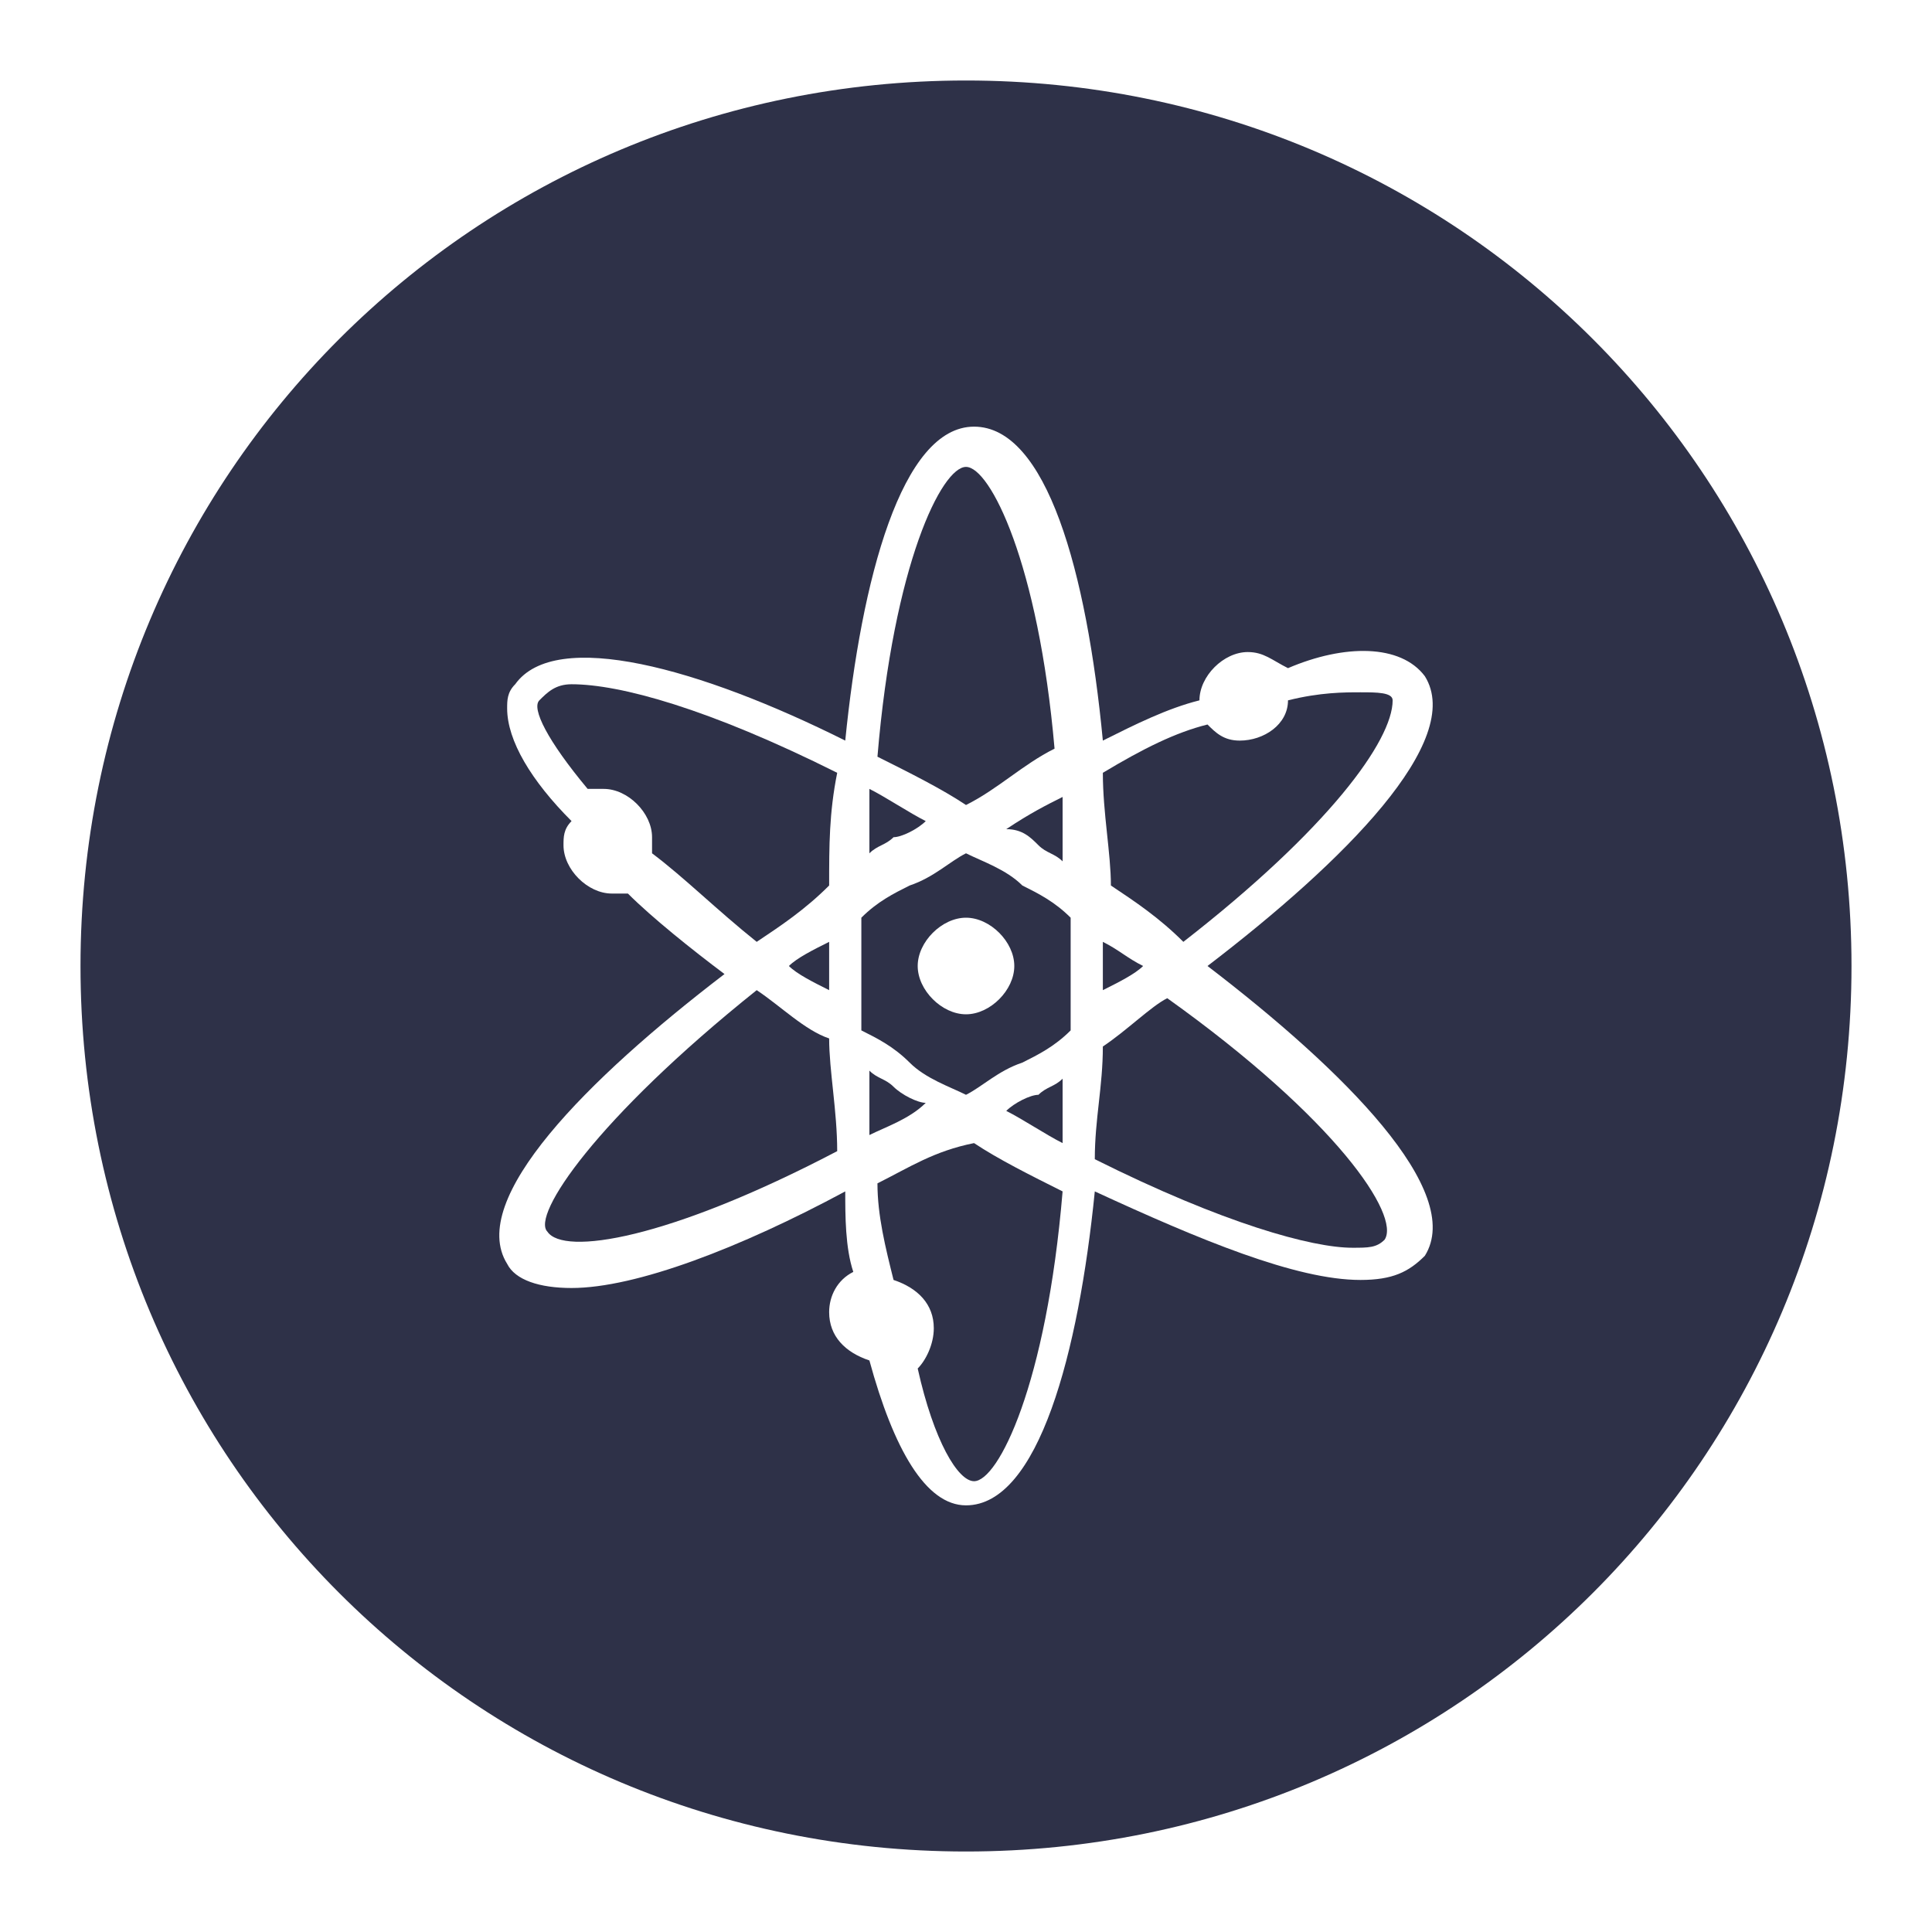
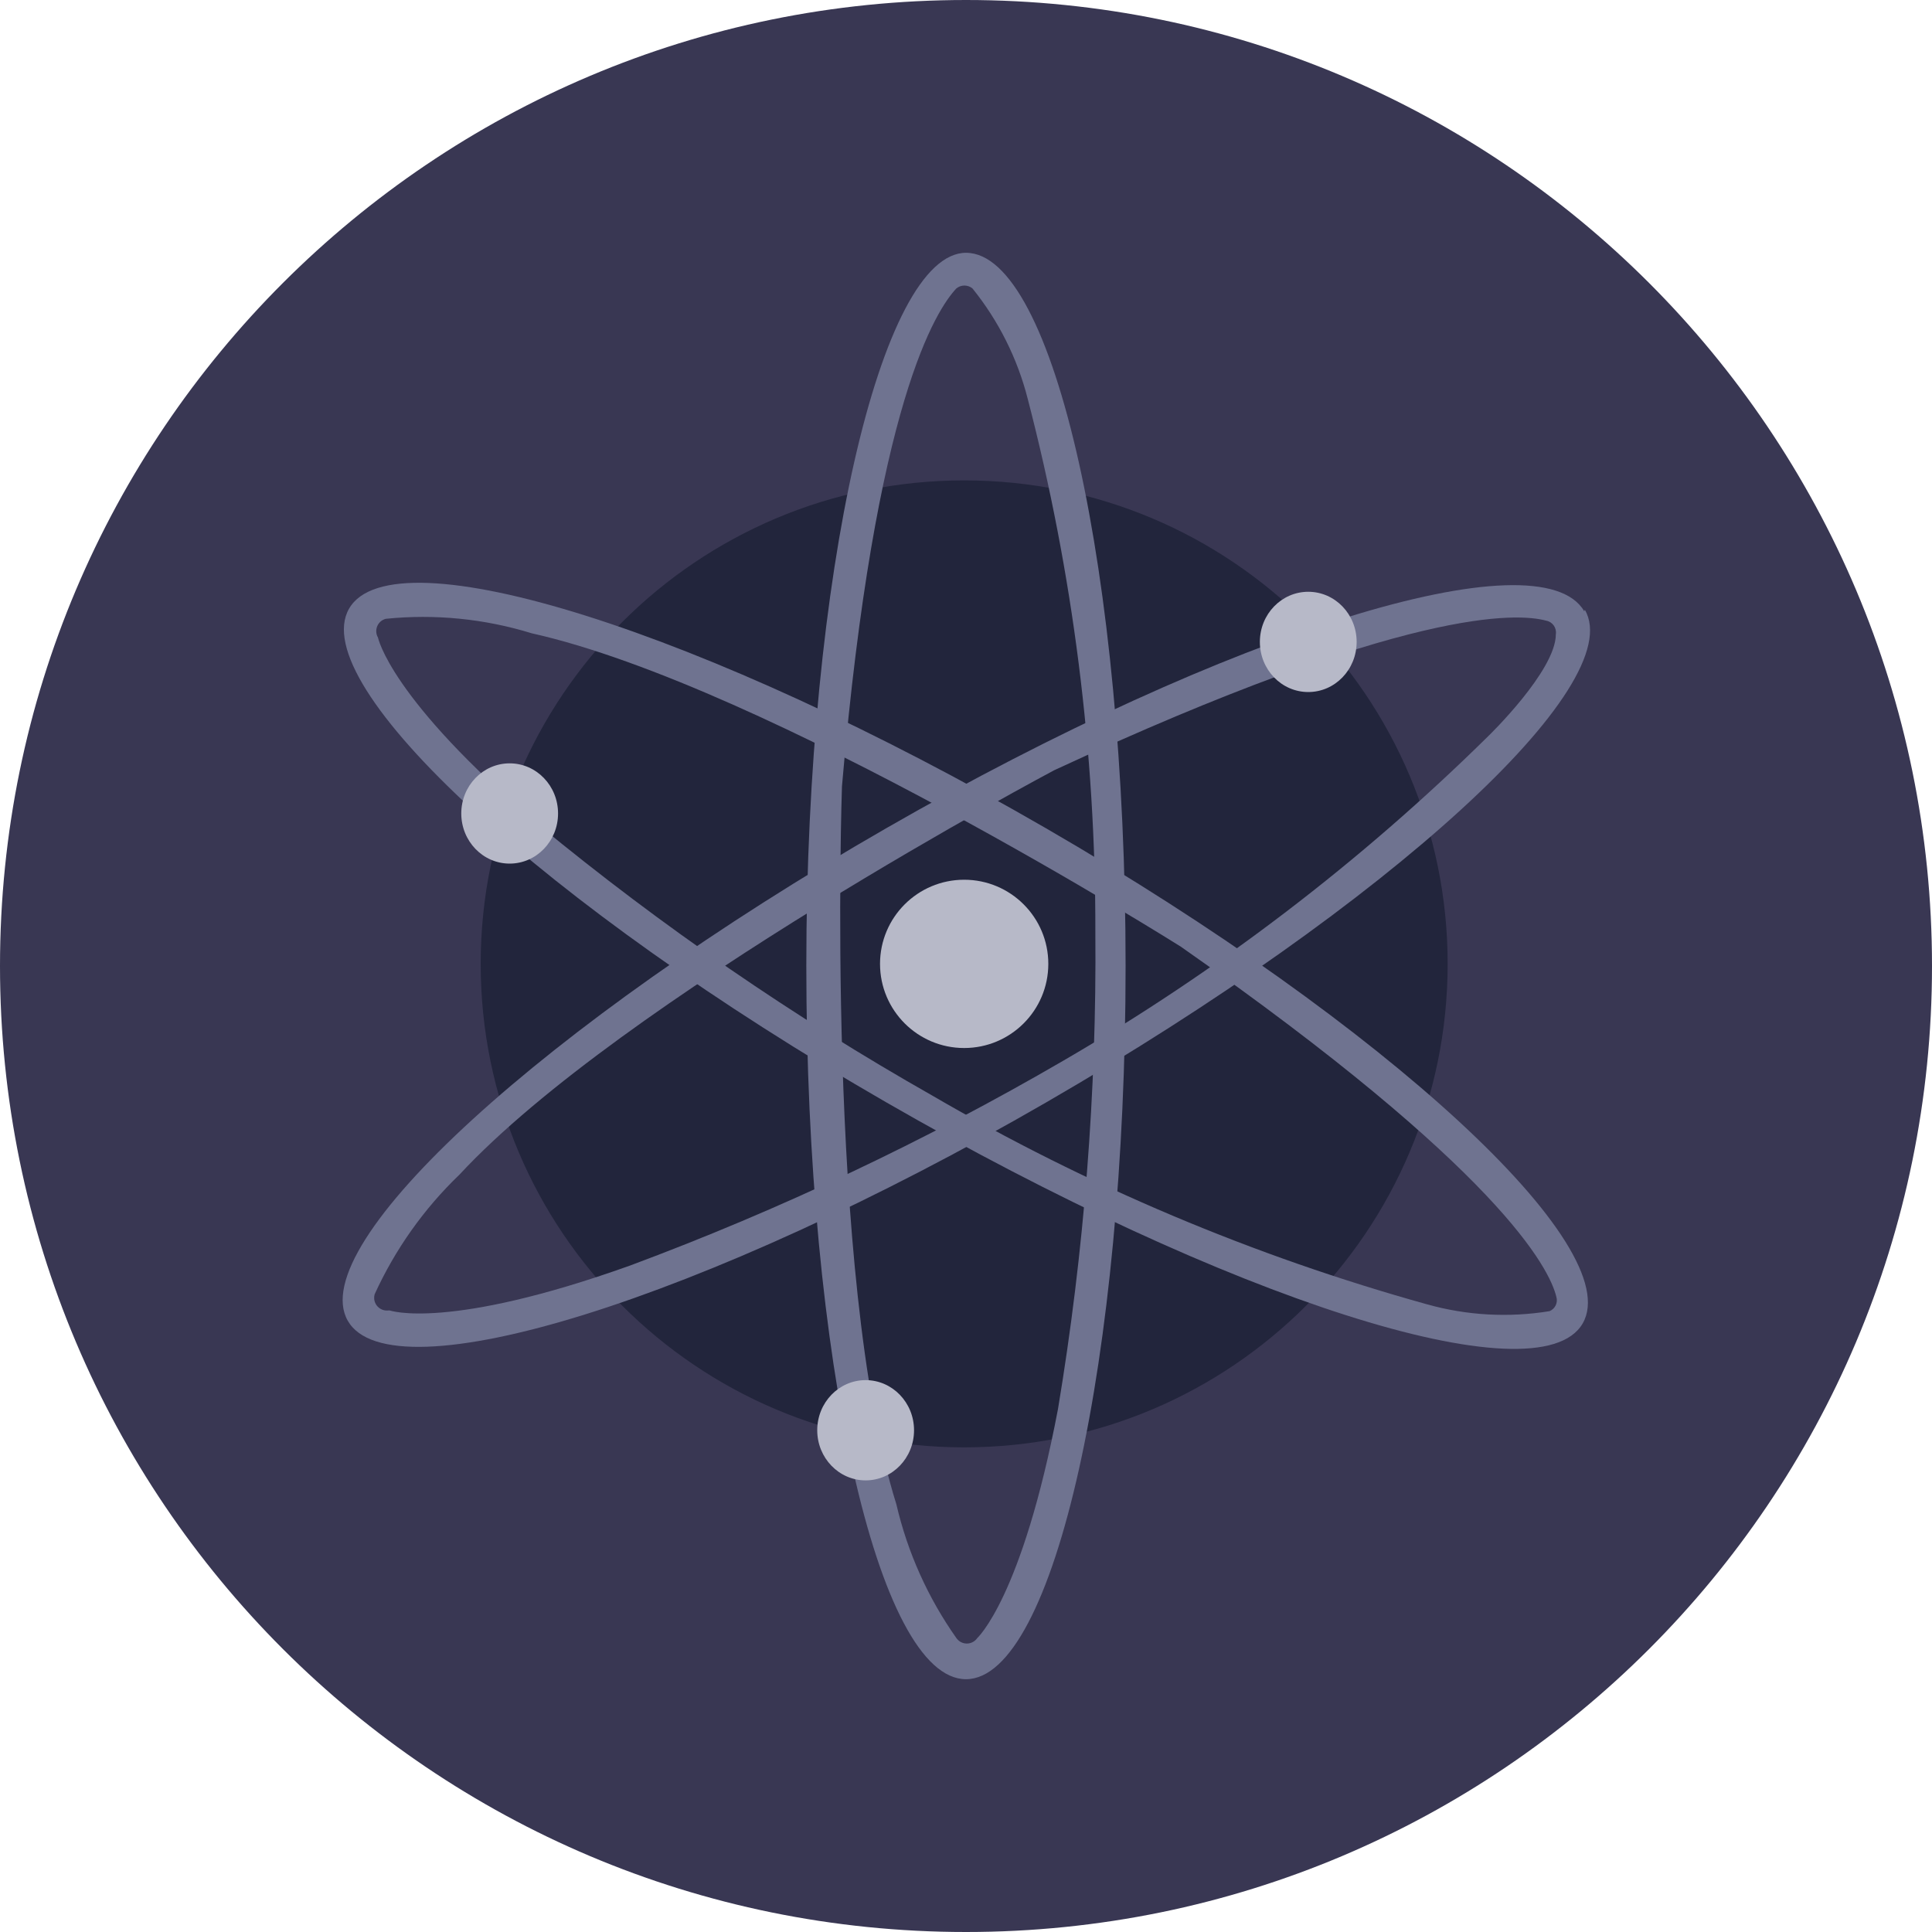
- <svg xmlns="http://www.w3.org/2000/svg" width="96" height="96" xml:space="preserve" overflow="hidden">
-   <g transform="translate(-643 -461)">
-     <path d="M689 501.8C688.2 501.4 687 500.6 686.2 500.2L686.2 503.4C686.6 503 687 503 687.4 502.6 687.8 502.6 688.6 502.2 689 501.8Z" fill="#2E3148" />
-     <path d="M695.4 498.2C694.6 489 692.2 484.2 691 484.2 689.8 484.2 687.4 489 686.6 498.6 688.2 499.4 689.8 500.2 691 501 692.6 500.2 693.8 499 695.4 498.2Z" fill="#2E3148" />
-     <path d="M694.6 503C695 503.4 695.4 503.4 695.8 503.8 695.8 502.6 695.8 501.4 695.8 500.6 695 501 694.2 501.4 693 502.2 693.8 502.2 694.2 502.6 694.6 503Z" fill="#2E3148" />
-     <path d="M686.6 519.8C686.6 521.4 687 523 687.4 524.6 688.6 525 689.4 525.8 689.4 527 689.4 527.8 689 528.6 688.6 529 689.4 532.6 690.6 534.6 691.4 534.6 692.6 534.6 695 529.8 695.8 520.2 694.2 519.4 692.6 518.6 691.4 517.8 689.4 518.2 688.2 519 686.6 519.8Z" fill="#2E3148" />
-     <path d="M687.4 515C687 514.6 686.6 514.6 686.2 514.2L686.2 517.4C687 517 688.2 516.6 689 515.8 688.6 515.8 687.8 515.4 687.4 515Z" fill="#2E3148" />
-     <path d="M680.6 510.2C672.6 516.6 669.4 521.4 670.2 522.2 671 523.4 676.2 522.6 684.6 518.2 684.6 516.2 684.2 514.2 684.2 512.6 683 512.2 681.8 511 680.6 510.2Z" fill="#2E3148" />
-     <path d="M682.2 509C682.6 509.4 683.4 509.8 684.2 510.2 684.2 509.8 684.2 509.4 684.2 509 684.2 508.6 684.2 508.2 684.2 507.8 683.4 508.2 682.6 508.6 682.2 509Z" fill="#2E3148" />
-     <path d="M669.8 495.8C669.4 496.2 670.2 497.8 672.2 500.2L673 500.2C674.2 500.2 675.4 501.4 675.4 502.6L675.4 503.4C677 504.6 678.6 506.2 680.6 507.8 681.8 507 683 506.2 684.2 505 684.2 503 684.2 501.4 684.6 499.4 678.2 496.2 673.8 495 671.4 495 670.6 495 670.2 495.4 669.8 495.8Z" fill="#2E3148" />
-     <path d="M693.8 505C693 504.2 691.8 503.8 691 503.4 690.2 503.8 689.4 504.6 688.2 505 687.4 505.4 686.6 505.8 685.8 506.6L685.8 509.4C685.8 509.4 685.8 511.4 685.8 512.2 686.6 512.6 687.4 513 688.2 513.8 689 514.6 690.2 515 691 515.4 691.8 515 692.6 514.2 693.8 513.8 694.6 513.4 695.4 513 696.2 512.2 696.2 511.4 696.2 510.2 696.2 509.4 696.2 508.6 696.2 507.4 696.2 506.6 695.4 505.8 694.6 505.4 693.8 505ZM691 511.4C689.8 511.4 688.6 510.2 688.6 509 688.6 507.8 689.8 506.6 691 506.6 692.2 506.6 693.4 507.8 693.4 509 693.4 510.2 692.2 511.4 691 511.4Z" fill="#2E3148" />
-     <path d="M697.8 513C697.8 515 697.4 516.6 697.4 518.6 703.8 521.8 708.2 523 710.2 523 711 523 711.4 523 711.8 522.6 712.6 521.4 709.4 516.6 701 510.6 700.2 511 699 512.2 697.8 513Z" fill="#2E3148" />
-     <path d="M699.8 509C699 508.6 698.6 508.2 697.8 507.8L697.8 509C697.8 509 697.8 509.8 697.8 510.2 698.6 509.8 699.4 509.4 699.8 509Z" fill="#2E3148" />
-     <path d="M693 516.2C693.8 516.6 695 517.4 695.8 517.8 695.8 516.6 695.8 515.8 695.8 514.6 695.4 515 695 515 694.6 515.4 694.2 515.4 693.4 515.8 693 516.2Z" fill="#2E3148" />
-     <path d="M712.2 495.8C712.2 495.4 711.4 495.4 710.6 495.4 709.8 495.4 708.6 495.4 707 495.8 707 497 705.8 497.8 704.6 497.8 703.8 497.8 703.4 497.4 703 497 701.4 497.4 699.8 498.2 697.8 499.4 697.8 501.4 698.2 503.4 698.2 505 699.4 505.8 700.6 506.6 701.8 507.8 709 502.2 712.2 497.8 712.2 495.8Z" fill="#2E3148" />
-     <path d="M691 465C666.6 465 647 484.6 647 509 647 533.4 666.6 553 691 553 715.4 553 735 533.4 735 509 735 484.6 715.4 465 691 465ZM713.8 523.4C713 524.2 712.2 524.6 710.6 524.6 707.4 524.6 702.6 522.6 697.4 520.2 696.6 528.2 694.6 535.8 691 535.8 689 535.8 687.4 533 686.2 528.6 685 528.2 684.2 527.4 684.2 526.2 684.2 525.4 684.6 524.6 685.4 524.2 685 523 685 521.4 685 520.2 679.8 523 674.6 525 671.4 525 669.8 525 668.6 524.6 668.2 523.8 666.2 520.6 672.2 514.6 679 509.4 677.4 508.2 675.4 506.6 674.2 505.4 673.8 505.4 673.8 505.4 673.4 505.4 672.2 505.4 671 504.2 671 503 671 502.6 671 502.2 671.4 501.8 669.4 499.8 668.2 497.8 668.2 496.2 668.2 495.8 668.2 495.4 668.6 495 670.6 492.2 677.8 494.2 685 497.8 685.8 489.8 687.8 482.2 691.4 482.2 695 482.2 697 489.4 697.8 497.8 699.4 497 701 496.2 702.6 495.8 702.6 494.6 703.8 493.4 705 493.4 705.8 493.4 706.2 493.8 707 494.2 709.8 493 712.6 493 713.8 494.6 715.8 497.8 709.8 503.8 703 509 709.8 514.2 715.8 520.2 713.8 523.4Z" fill="#2E3148" />
+ <svg xmlns="http://www.w3.org/2000/svg" width="86" height="86" xml:space="preserve" overflow="hidden">
+   <g transform="translate(-374 -274)">
+     <path d="M460 317C460 340.748 440.748 360 417 360 393.252 360 374 340.748 374 317 374 293.252 393.252 274 417 274 440.748 274 460 293.252 460 317Z" fill="#393753" />
+     <path d="M438.44 316.905C438.44 328.791 428.804 338.427 416.918 338.427 405.032 338.427 395.397 328.791 395.397 316.905 395.397 305.019 405.032 295.384 416.918 295.384 428.804 295.384 438.44 305.019 438.44 316.905Z" fill="#22253C" />
+     <path d="M417 285.253C413.22 285.253 409.892 299.473 409.892 316.983 409.892 334.492 413.065 348.747 417 348.747 420.935 348.747 424.104 334.415 424.104 317 424.104 299.585 420.93 285.253 417 285.253ZM417.49 346.932C417.303 347.182 416.95 347.234 416.699 347.048 416.656 347.014 416.617 346.975 416.583 346.932 415.31 345.134 414.399 343.106 413.9 340.96 410.722 330.824 411.479 309.002 411.479 309.002 412.949 291.832 415.71 287.76 416.57 286.84 416.778 286.667 417.08 286.667 417.288 286.84 418.452 288.282 419.29 289.959 419.748 291.755 421.764 299.511 422.776 307.494 422.758 315.508 422.819 322.615 422.262 329.714 421.094 336.724 419.49 345.156 417.486 346.932 417.486 346.932Z" fill="#6F7390" />
+     <path d="M444.52 301.21C442.551 297.809 428.674 302.118 413.47 310.855 398.265 319.593 387.536 329.384 389.48 332.79 391.424 336.195 405.326 331.882 420.569 323.072 435.812 314.261 446.511 304.5 444.546 301.142ZM391.277 332.334C390.965 332.364 390.688 332.136 390.657 331.824 390.65 331.754 390.656 331.684 390.675 331.616 391.587 329.615 392.869 327.806 394.455 326.284 401.679 318.492 420.93 308.284 420.93 308.284 436.698 300.974 441.57 301.288 442.826 301.628 443.11 301.68 443.3 301.949 443.256 302.234 443.256 303.859 440.246 306.77 440.246 306.77 434.573 312.364 428.216 317.218 421.326 321.218 415.173 324.797 408.727 327.845 402.057 330.33 393.926 333.241 391.355 332.334 391.355 332.334Z" fill="#6F7390" />
+     <path d="M444.451 332.91C446.416 329.509 435.714 319.636 420.552 310.864 405.39 302.092 391.505 297.693 389.54 301.09 387.575 304.487 398.278 314.325 413.44 323.063 428.601 331.801 442.486 336.307 444.451 332.91ZM390.826 302.38C390.668 302.109 390.759 301.762 391.029 301.603 391.03 301.603 391.031 301.602 391.032 301.602 391.075 301.579 391.119 301.56 391.166 301.546 393.356 301.322 395.568 301.542 397.672 302.191 408.146 304.53 426.563 316.14 426.563 316.14 440.783 326.086 442.976 330.472 443.277 331.723 443.358 331.982 443.227 332.26 442.976 332.364 441.161 332.66 439.304 332.558 437.533 332.063 429.814 329.918 422.404 326.79 415.482 322.758 409.309 319.257 403.451 315.229 397.973 310.718 391.355 305.106 390.826 302.38 390.826 302.38Z" fill="#6F7390" />
+     <path d="M420.664 316.905C420.664 318.974 418.987 320.651 416.918 320.651 414.85 320.651 413.173 318.974 413.173 316.905 413.173 314.837 414.85 313.16 416.918 313.16 418.987 313.16 420.664 314.837 420.664 316.905Z" fill="#B7B9C8" />
+     <path d="M434.389 302.573C434.389 303.806 433.425 304.805 432.235 304.805 431.045 304.805 430.081 303.806 430.081 302.573 430.081 301.341 431.045 300.342 432.235 300.342 433.425 300.342 434.389 301.341 434.389 302.573Z" fill="#B7B9C8" />
+     <path d="M398.841 310.21C398.841 311.443 397.877 312.442 396.687 312.442 395.497 312.442 394.533 311.443 394.533 310.21 394.533 308.978 395.497 307.979 396.687 307.979 397.877 307.979 398.841 308.978 398.841 310.21Z" fill="#B7B9C8" />
+     <path d="M414.687 337.666C414.687 338.898 413.722 339.897 412.532 339.897 411.343 339.897 410.378 338.898 410.378 337.666 410.378 336.433 411.342 335.434 412.532 335.434 413.722 335.434 414.687 336.433 414.687 337.666Z" fill="#B7B9C8" />
  </g>
</svg>
